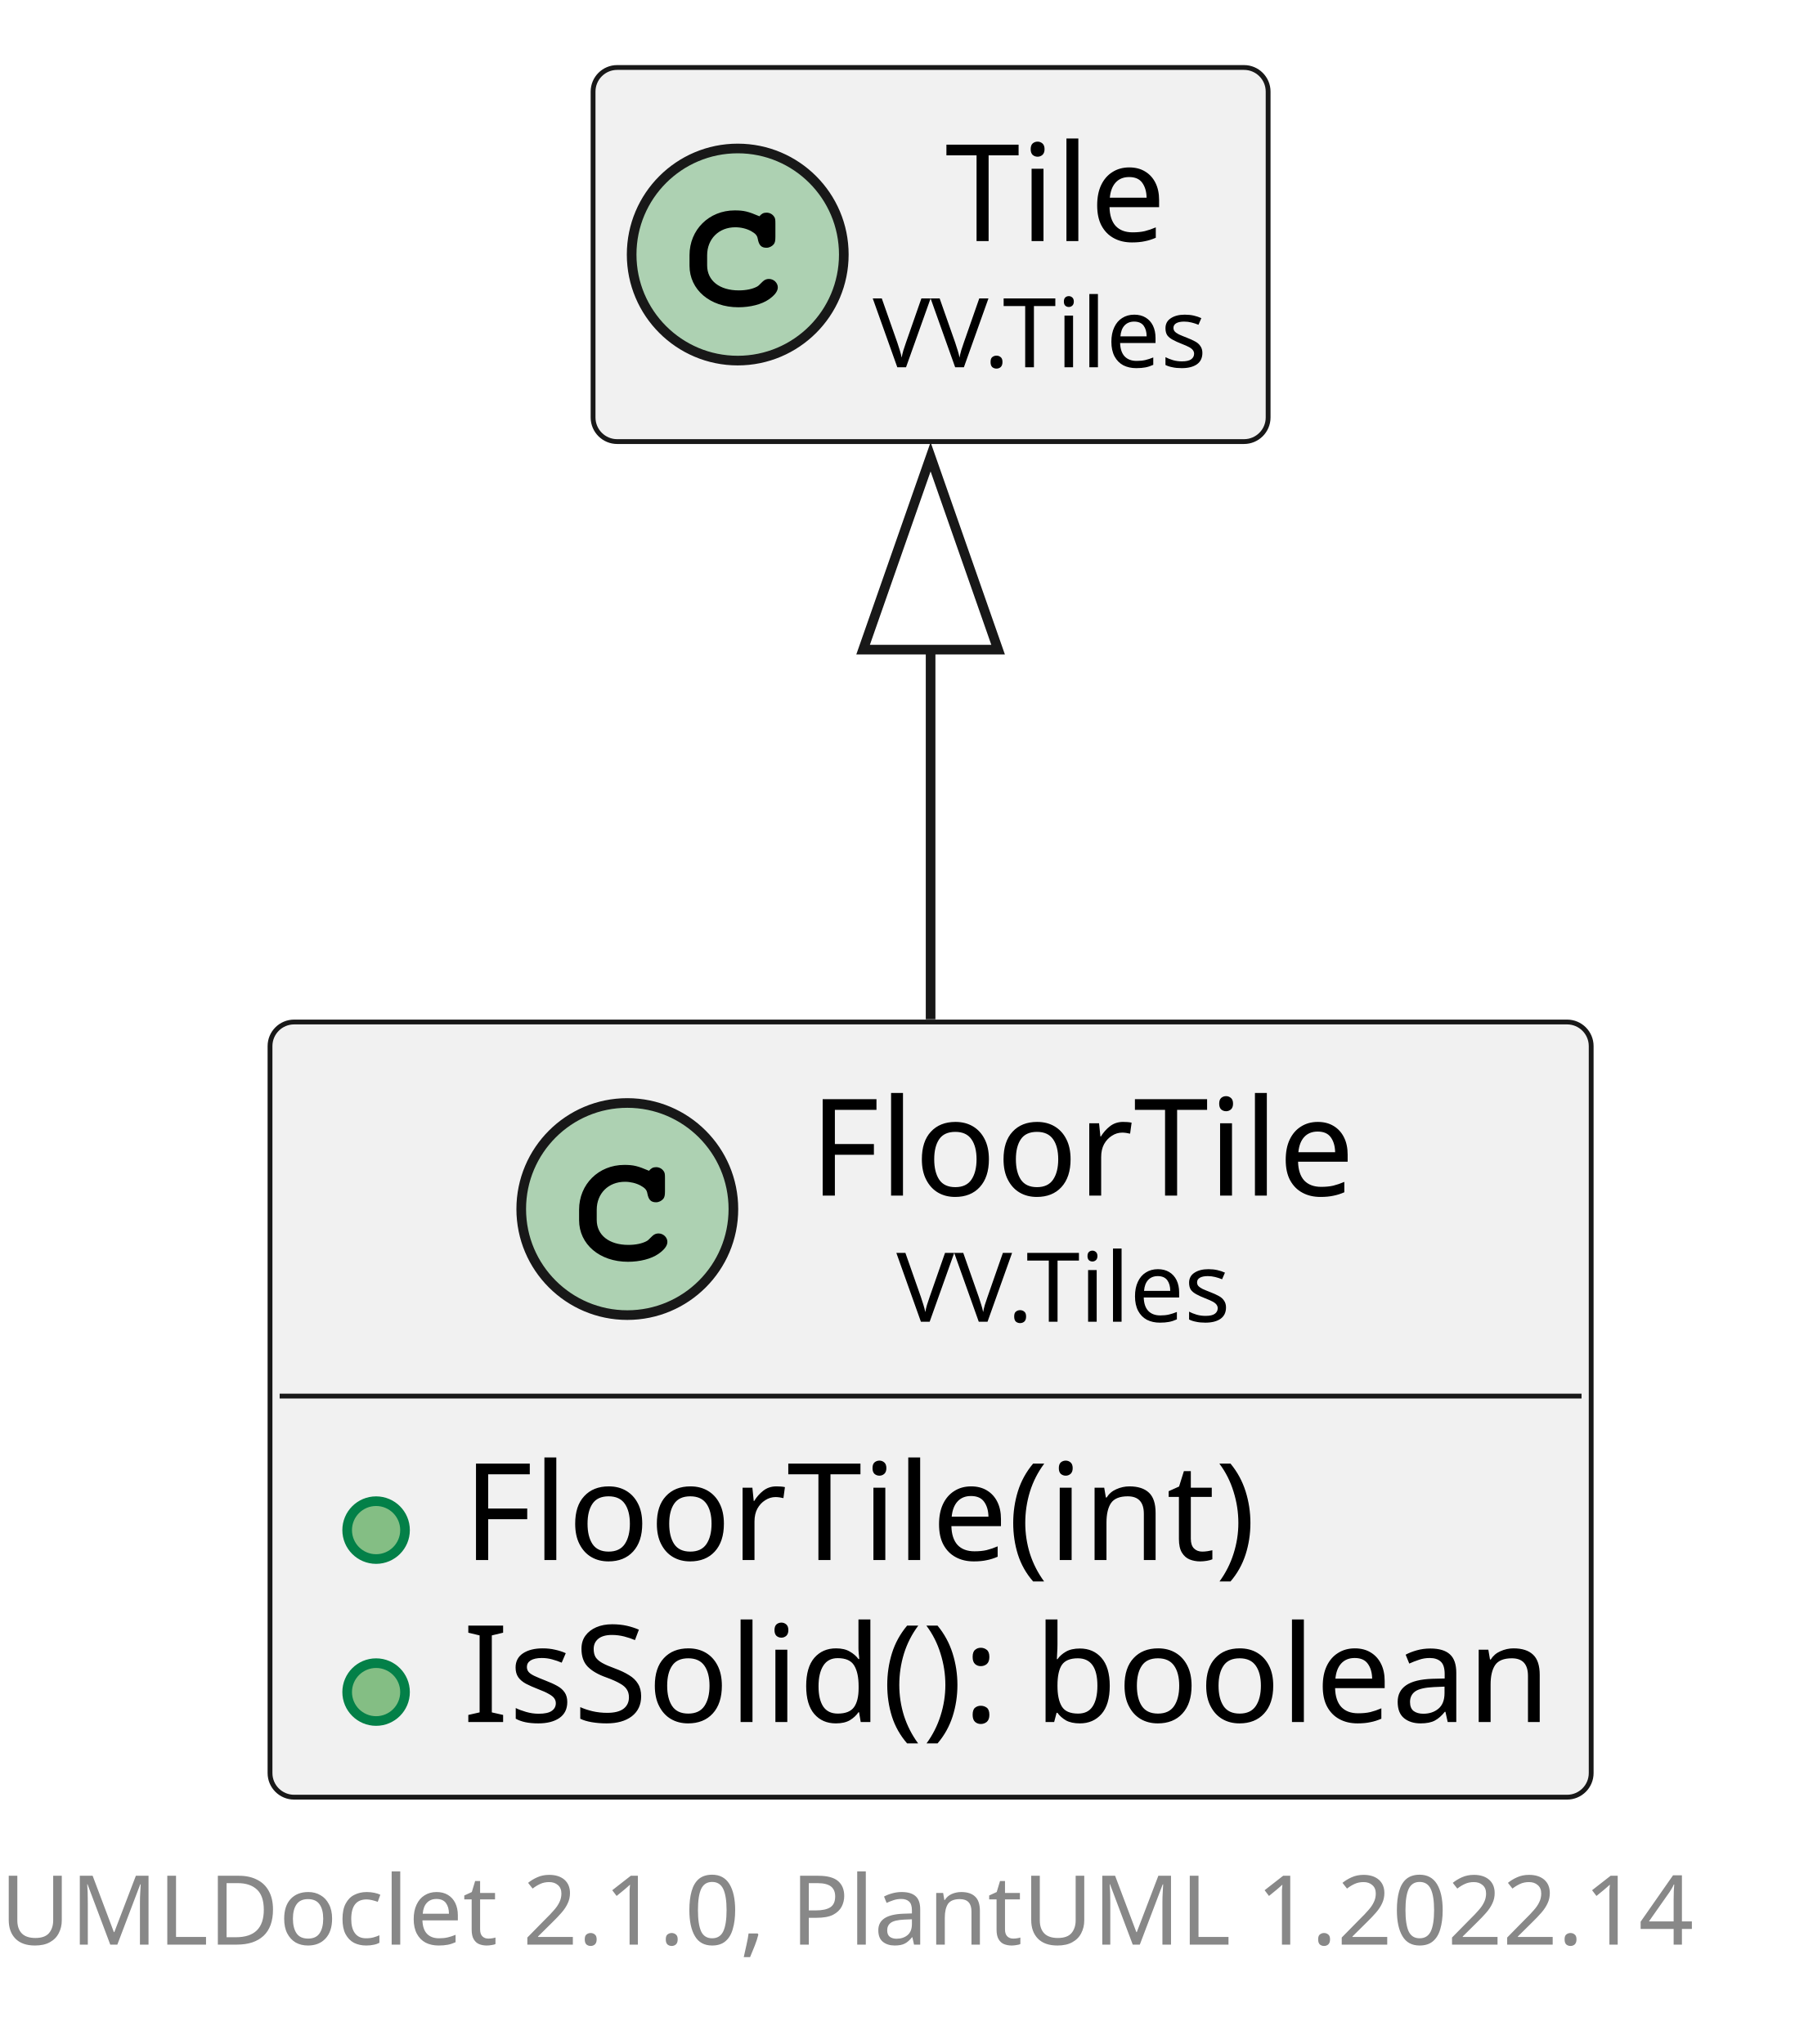
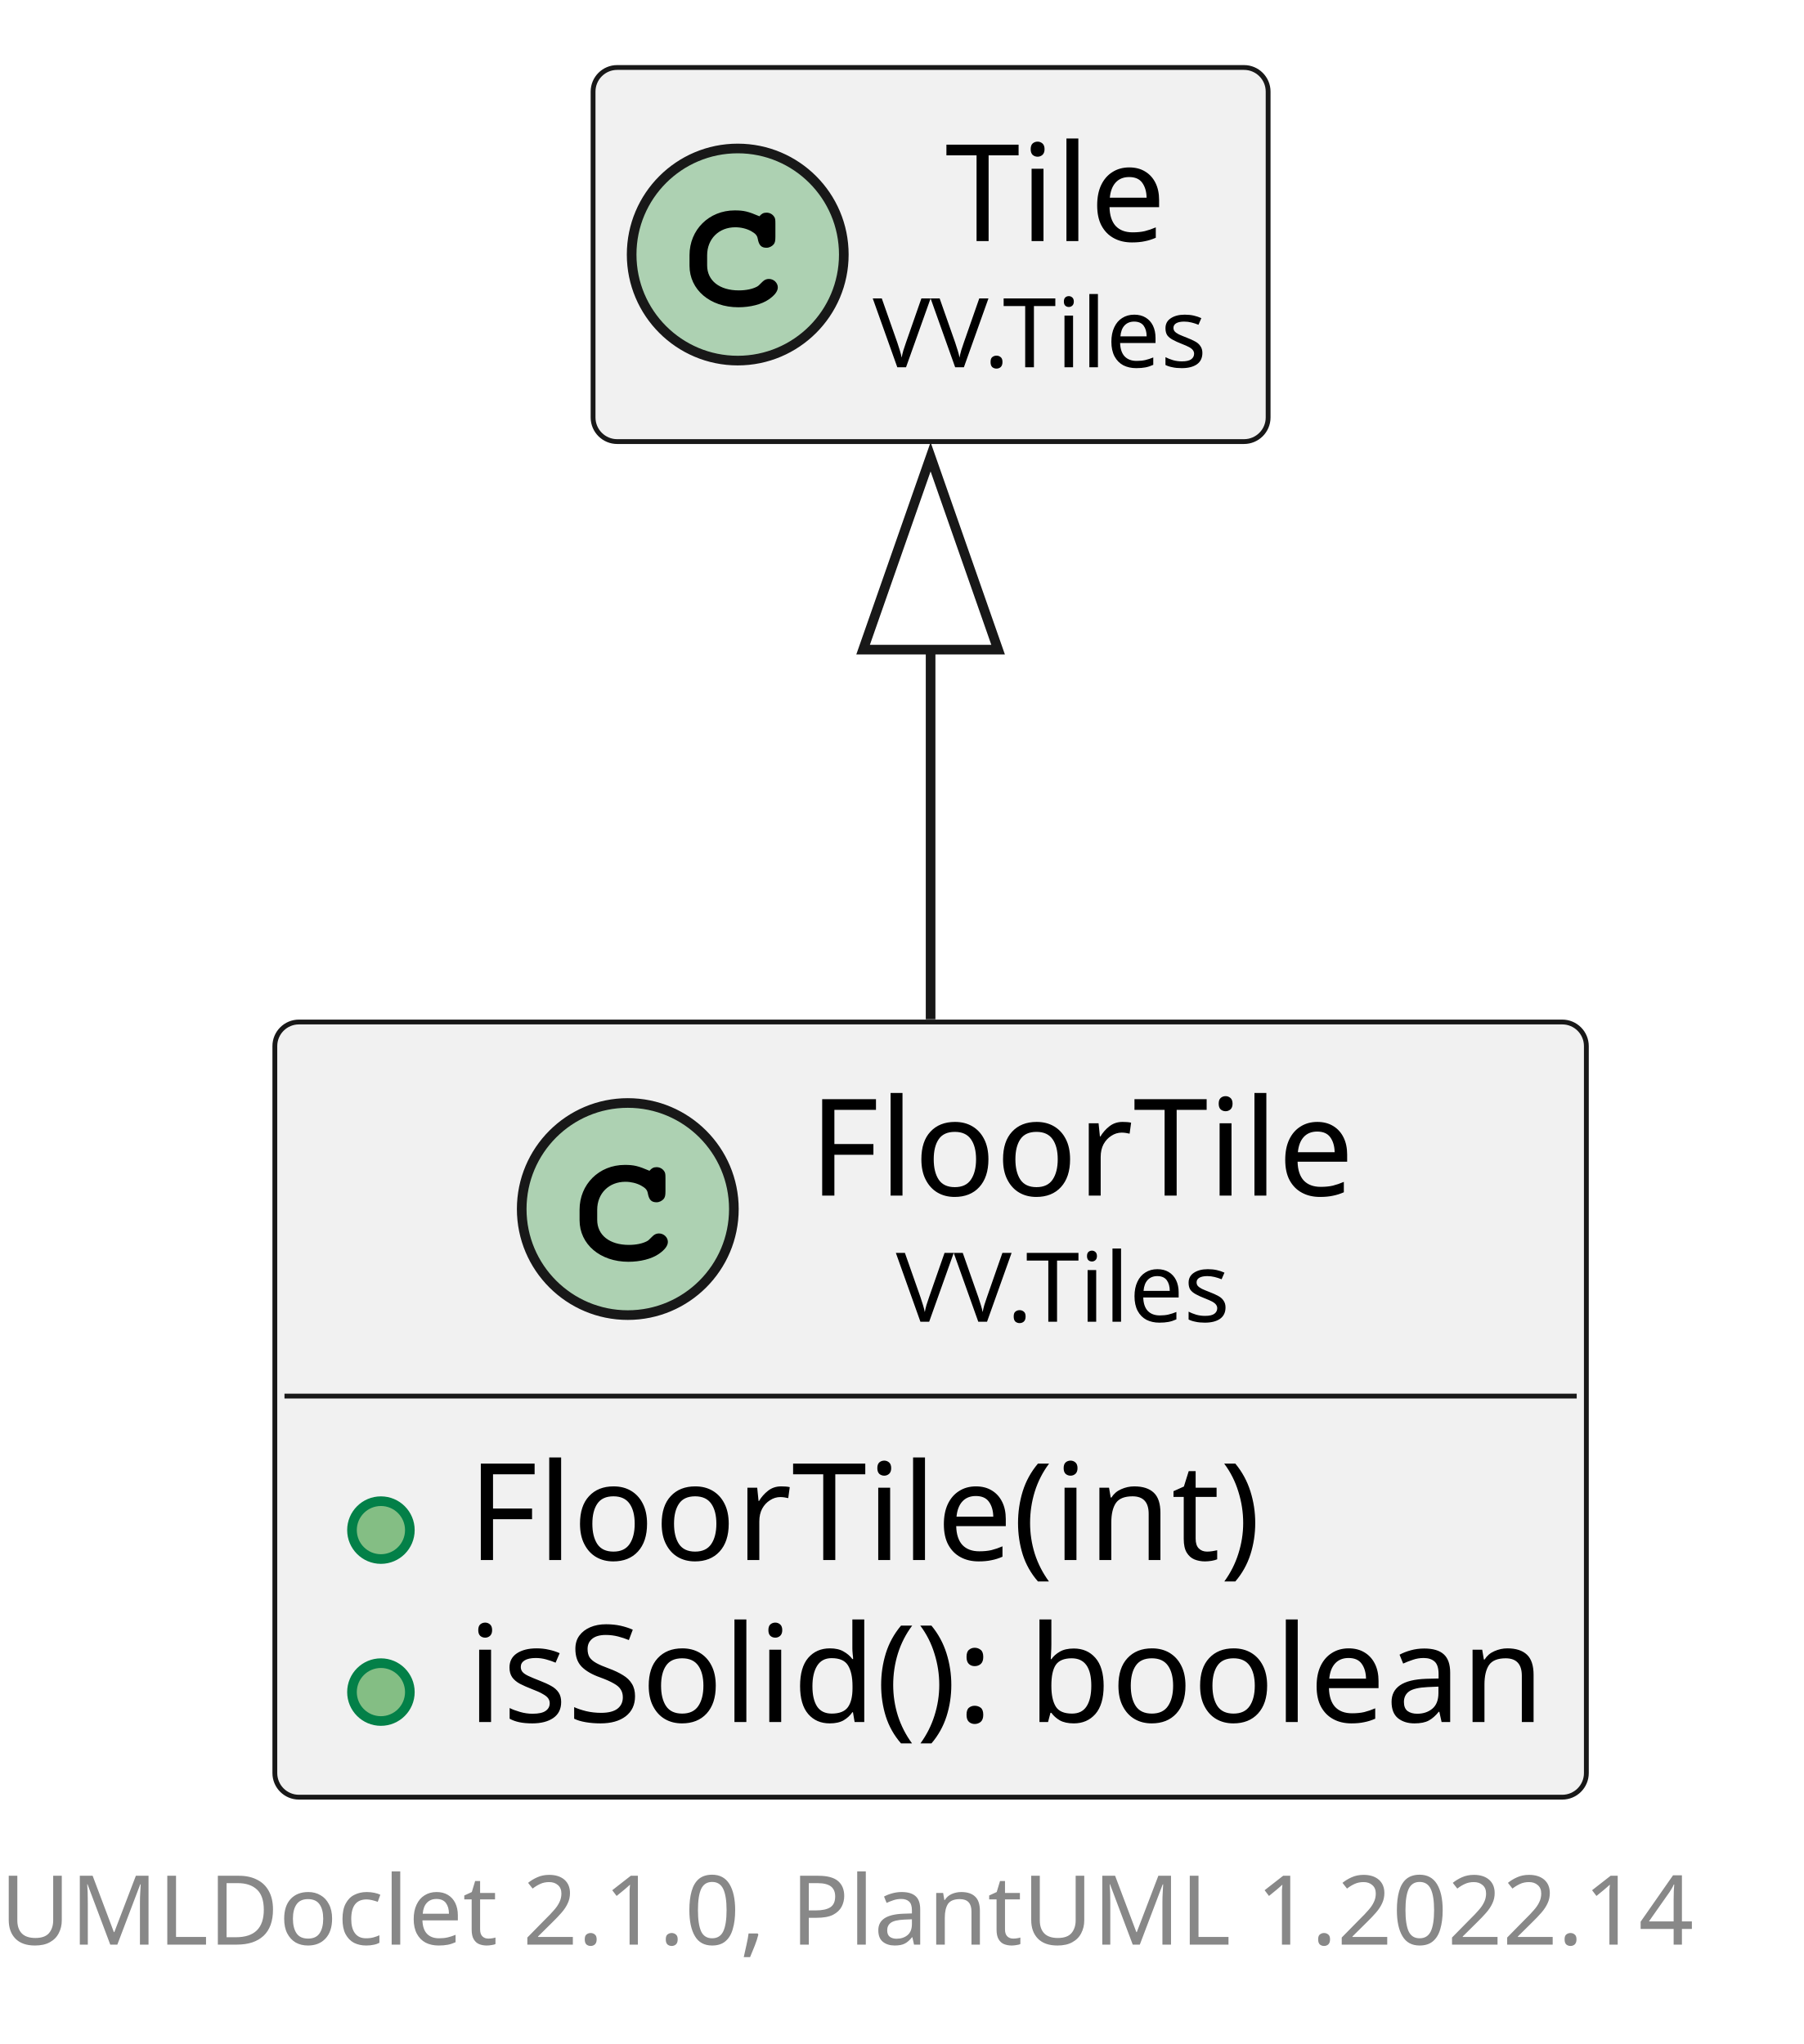
<svg xmlns="http://www.w3.org/2000/svg" xmlns:xlink="http://www.w3.org/1999/xlink" contentStyleType="text/css" height="212px" preserveAspectRatio="none" style="width:187px;height:212px;background:#FFFFFF;" version="1.1" viewBox="0 0 187 212" width="187px" zoomAndPan="magnify">
  <defs />
  <g>
    <a href="FloorTile.html" target="_top" title="FloorTile.html" xlink:actuate="onRequest" xlink:href="FloorTile.html" xlink:show="new" xlink:title="FloorTile.html" xlink:type="simple">
      <g id="elem_VV.Tiles.FloorTile">
-         <rect codeLine="5" fill="#F1F1F1" height="80.4" id="VV.Tiles.FloorTile" rx="2.5" ry="2.5" style="stroke:#181818;stroke-width:0.5;" width="137" x="28" y="106" />
-         <ellipse cx="65.05" cy="125.4" fill="#ADD1B2" rx="11" ry="11" style="stroke:#181818;stroke-width:1.0;" />
-         <path d="M60.05,126.556 C60.05,129.056 62.191,130.869 65.112,130.869 C66.347,130.869 67.519,130.572 68.269,130.056 C68.878,129.634 69.206,129.213 69.206,128.806 C69.206,128.338 68.784,127.931 68.284,127.931 C68.05,127.931 67.831,128.009 67.628,128.213 C67.191,128.65 67.191,128.65 67.019,128.744 C66.566,128.978 65.925,129.119 65.159,129.119 C63.159,129.119 61.878,128.103 61.878,126.525 L61.878,125.478 C61.878,123.775 63.097,122.572 64.8,122.572 C65.378,122.572 65.956,122.713 66.425,122.963 C66.894,123.228 67.066,123.416 67.128,123.775 C67.253,124.447 67.503,124.697 68.034,124.697 C68.316,124.697 68.597,124.556 68.784,124.338 C68.909,124.166 68.956,123.994 68.956,123.556 L68.956,122.197 C68.956,121.775 68.941,121.634 68.816,121.463 C68.644,121.213 68.362,121.056 68.034,121.056 C67.722,121.056 67.519,121.166 67.3,121.431 C66.128,120.931 65.691,120.822 64.737,120.822 C62.066,120.822 60.05,122.838 60.05,125.463 L60.05,126.556 Z " fill="#000000" />
-         <text fill="#000000" font-family="sans-serif" font-size="14" lengthAdjust="spacing" textLength="56" x="83.95" y="124.006">FloorTile</text>
-         <text fill="#000000" font-family="sans-serif" font-size="10" lengthAdjust="spacing" textLength="38" x="92.95" y="137.09">VV.Tiles</text>
-         <line style="stroke:#181818;stroke-width:0.5;" x1="29" x2="164" y1="144.8" y2="144.8" />
-         <ellipse cx="39" cy="158.7" fill="#84BE84" rx="3" ry="3" style="stroke:#038048;stroke-width:1.0;" />
-         <text fill="#000000" font-family="sans-serif" font-size="14" lengthAdjust="spacing" textLength="81" x="48" y="161.806">FloorTile(int)</text>
-         <ellipse cx="39" cy="175.5" fill="#84BE84" rx="3" ry="3" style="stroke:#038048;stroke-width:1.0;" />
-         <text fill="#000000" font-family="sans-serif" font-size="14" lengthAdjust="spacing" textLength="111" x="48" y="178.606">IsSolid(): boolean</text>
+         <rect codeLine="5" fill="#F1F1F1" height="80.4" id="VV.Tiles.FloorTile" rx="2.5" ry="2.5" style="stroke:#181818;stroke-width:0.5;" width="136" x="28.5" y="106" />
+         <ellipse cx="65.1" cy="125.4" fill="#ADD1B2" rx="11" ry="11" style="stroke:#181818;stroke-width:1.0;" />
+         <path d="M60.1,126.556 C60.1,129.056 62.241,130.869 65.162,130.869 C66.397,130.869 67.569,130.572 68.319,130.056 C68.928,129.634 69.256,129.213 69.256,128.806 C69.256,128.338 68.834,127.931 68.334,127.931 C68.1,127.931 67.881,128.009 67.678,128.213 C67.241,128.65 67.241,128.65 67.069,128.744 C66.616,128.978 65.975,129.119 65.209,129.119 C63.209,129.119 61.928,128.103 61.928,126.525 L61.928,125.478 C61.928,123.775 63.147,122.572 64.85,122.572 C65.428,122.572 66.006,122.713 66.475,122.963 C66.944,123.228 67.116,123.416 67.178,123.775 C67.303,124.447 67.553,124.697 68.084,124.697 C68.366,124.697 68.647,124.556 68.834,124.338 C68.959,124.166 69.006,123.994 69.006,123.556 L69.006,122.197 C69.006,121.775 68.991,121.634 68.866,121.463 C68.694,121.213 68.412,121.056 68.084,121.056 C67.772,121.056 67.569,121.166 67.35,121.431 C66.178,120.931 65.741,120.822 64.787,120.822 C62.116,120.822 60.1,122.838 60.1,125.463 L60.1,126.556 Z " fill="#000000" />
+         <text fill="#000000" font-family="sans-serif" font-size="14" lengthAdjust="spacing" textLength="56" x="83.9" y="124.006">FloorTile</text>
+         <text fill="#000000" font-family="sans-serif" font-size="10" lengthAdjust="spacing" textLength="38" x="92.9" y="137.09">VV.Tiles</text>
+         <line style="stroke:#181818;stroke-width:0.5;" x1="29.5" x2="163.5" y1="144.8" y2="144.8" />
+         <ellipse cx="39.5" cy="158.7" fill="#84BE84" rx="3" ry="3" style="stroke:#038048;stroke-width:1.0;" />
+         <text fill="#000000" font-family="sans-serif" font-size="14" lengthAdjust="spacing" textLength="81" x="48.5" y="161.806">FloorTile(int)</text>
+         <ellipse cx="39.5" cy="175.5" fill="#84BE84" rx="3" ry="3" style="stroke:#038048;stroke-width:1.0;" />
+         <text fill="#000000" font-family="sans-serif" font-size="14" lengthAdjust="spacing" textLength="110" x="48.5" y="178.606">isSolid(): boolean</text>
      </g>
    </a>
    <a href="Tile.html" target="_top" title="Tile.html" xlink:actuate="onRequest" xlink:href="Tile.html" xlink:show="new" xlink:title="Tile.html" xlink:type="simple">
      <g id="elem_VV.Tiles.Tile">
        <rect codeLine="10" fill="#F1F1F1" height="38.8" id="VV.Tiles.Tile" rx="2.5" ry="2.5" style="stroke:#181818;stroke-width:0.5;" width="70" x="61.5" y="7" />
        <ellipse cx="76.5" cy="26.4" fill="#ADD1B2" rx="11" ry="11" style="stroke:#181818;stroke-width:1.0;" />
        <path d="M71.5,27.556 C71.5,30.056 73.641,31.869 76.562,31.869 C77.797,31.869 78.969,31.572 79.719,31.056 C80.328,30.634 80.656,30.212 80.656,29.806 C80.656,29.337 80.234,28.931 79.734,28.931 C79.5,28.931 79.281,29.009 79.078,29.212 C78.641,29.65 78.641,29.65 78.469,29.744 C78.016,29.978 77.375,30.119 76.609,30.119 C74.609,30.119 73.328,29.103 73.328,27.525 L73.328,26.478 C73.328,24.775 74.547,23.572 76.25,23.572 C76.828,23.572 77.406,23.712 77.875,23.962 C78.344,24.228 78.516,24.416 78.578,24.775 C78.703,25.447 78.953,25.697 79.484,25.697 C79.766,25.697 80.047,25.556 80.234,25.337 C80.359,25.166 80.406,24.994 80.406,24.556 L80.406,23.197 C80.406,22.775 80.391,22.634 80.266,22.462 C80.094,22.212 79.812,22.056 79.484,22.056 C79.172,22.056 78.969,22.166 78.75,22.431 C77.578,21.931 77.141,21.822 76.188,21.822 C73.516,21.822 71.5,23.837 71.5,26.462 L71.5,27.556 Z " fill="#000000" />
        <text fill="#000000" font-family="sans-serif" font-size="14" lengthAdjust="spacing" textLength="23" x="98" y="25.006">Tile</text>
        <text fill="#000000" font-family="sans-serif" font-size="10" lengthAdjust="spacing" textLength="38" x="90.5" y="38.09">VV.Tiles</text>
      </g>
    </a>
    <g id="link_VV.Tiles.Tile_VV.Tiles.FloorTile">
      <path codeLine="12" d="M96.5,67.37 C96.5,79.75 96.5,93.38 96.5,105.72 " fill="none" id="VV.Tiles.Tile-backto-VV.Tiles.FloorTile" style="stroke:#181818;stroke-width:1.0;" />
      <polygon fill="none" points="89.5,67.38,96.5,47.38,103.5,67.38,89.5,67.38" style="stroke:#181818;stroke-width:1.0;" />
    </g>
    <text fill="#888888" font-family="sans-serif" font-size="10" lengthAdjust="spacing" textLength="179" x="0" y="201.69">UMLDoclet 2.1.0, PlantUML 1.2022.14</text>
  </g>
</svg>
